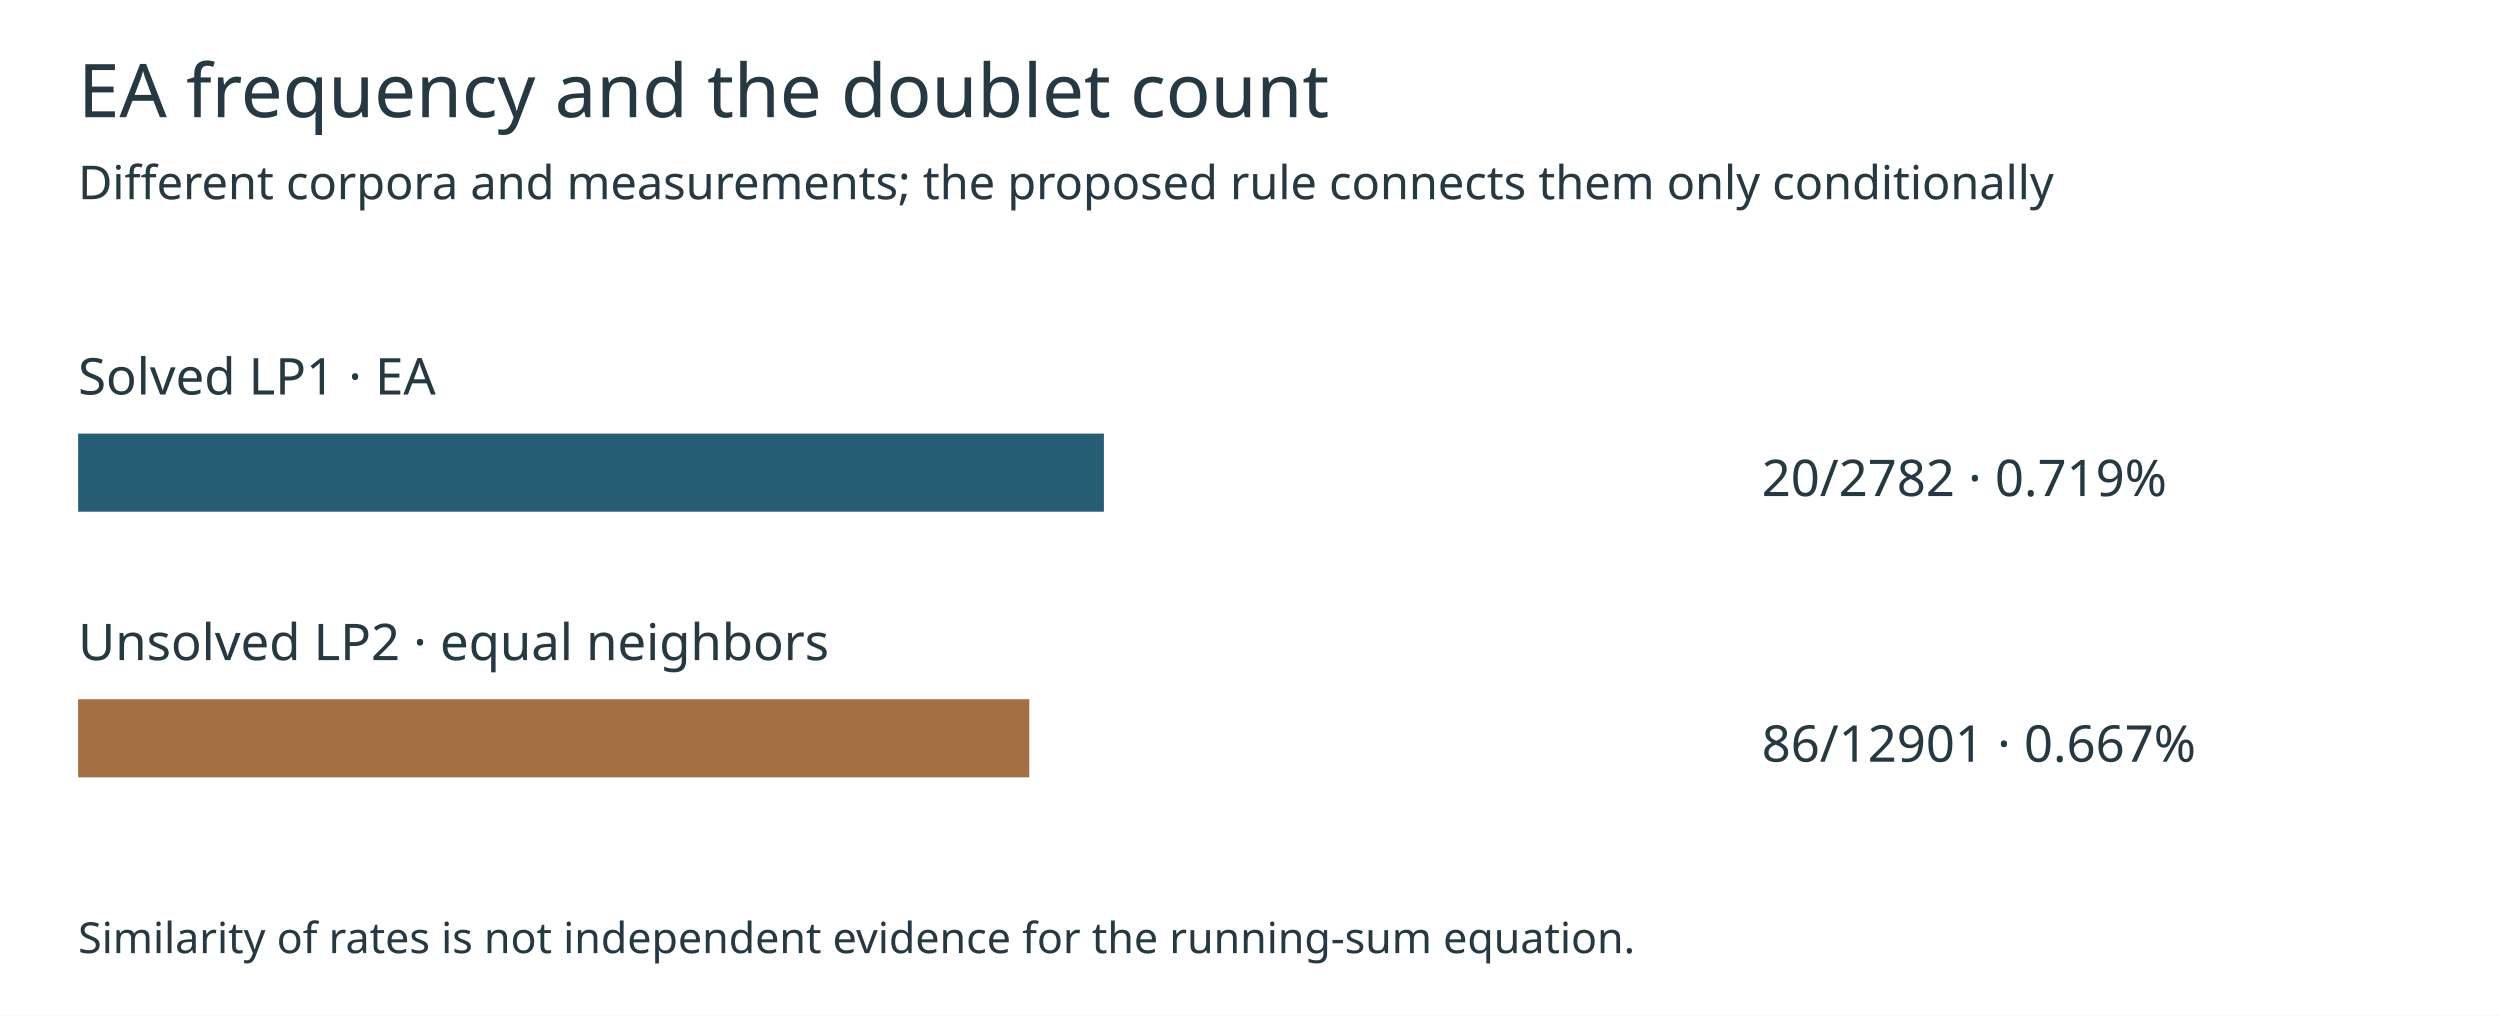
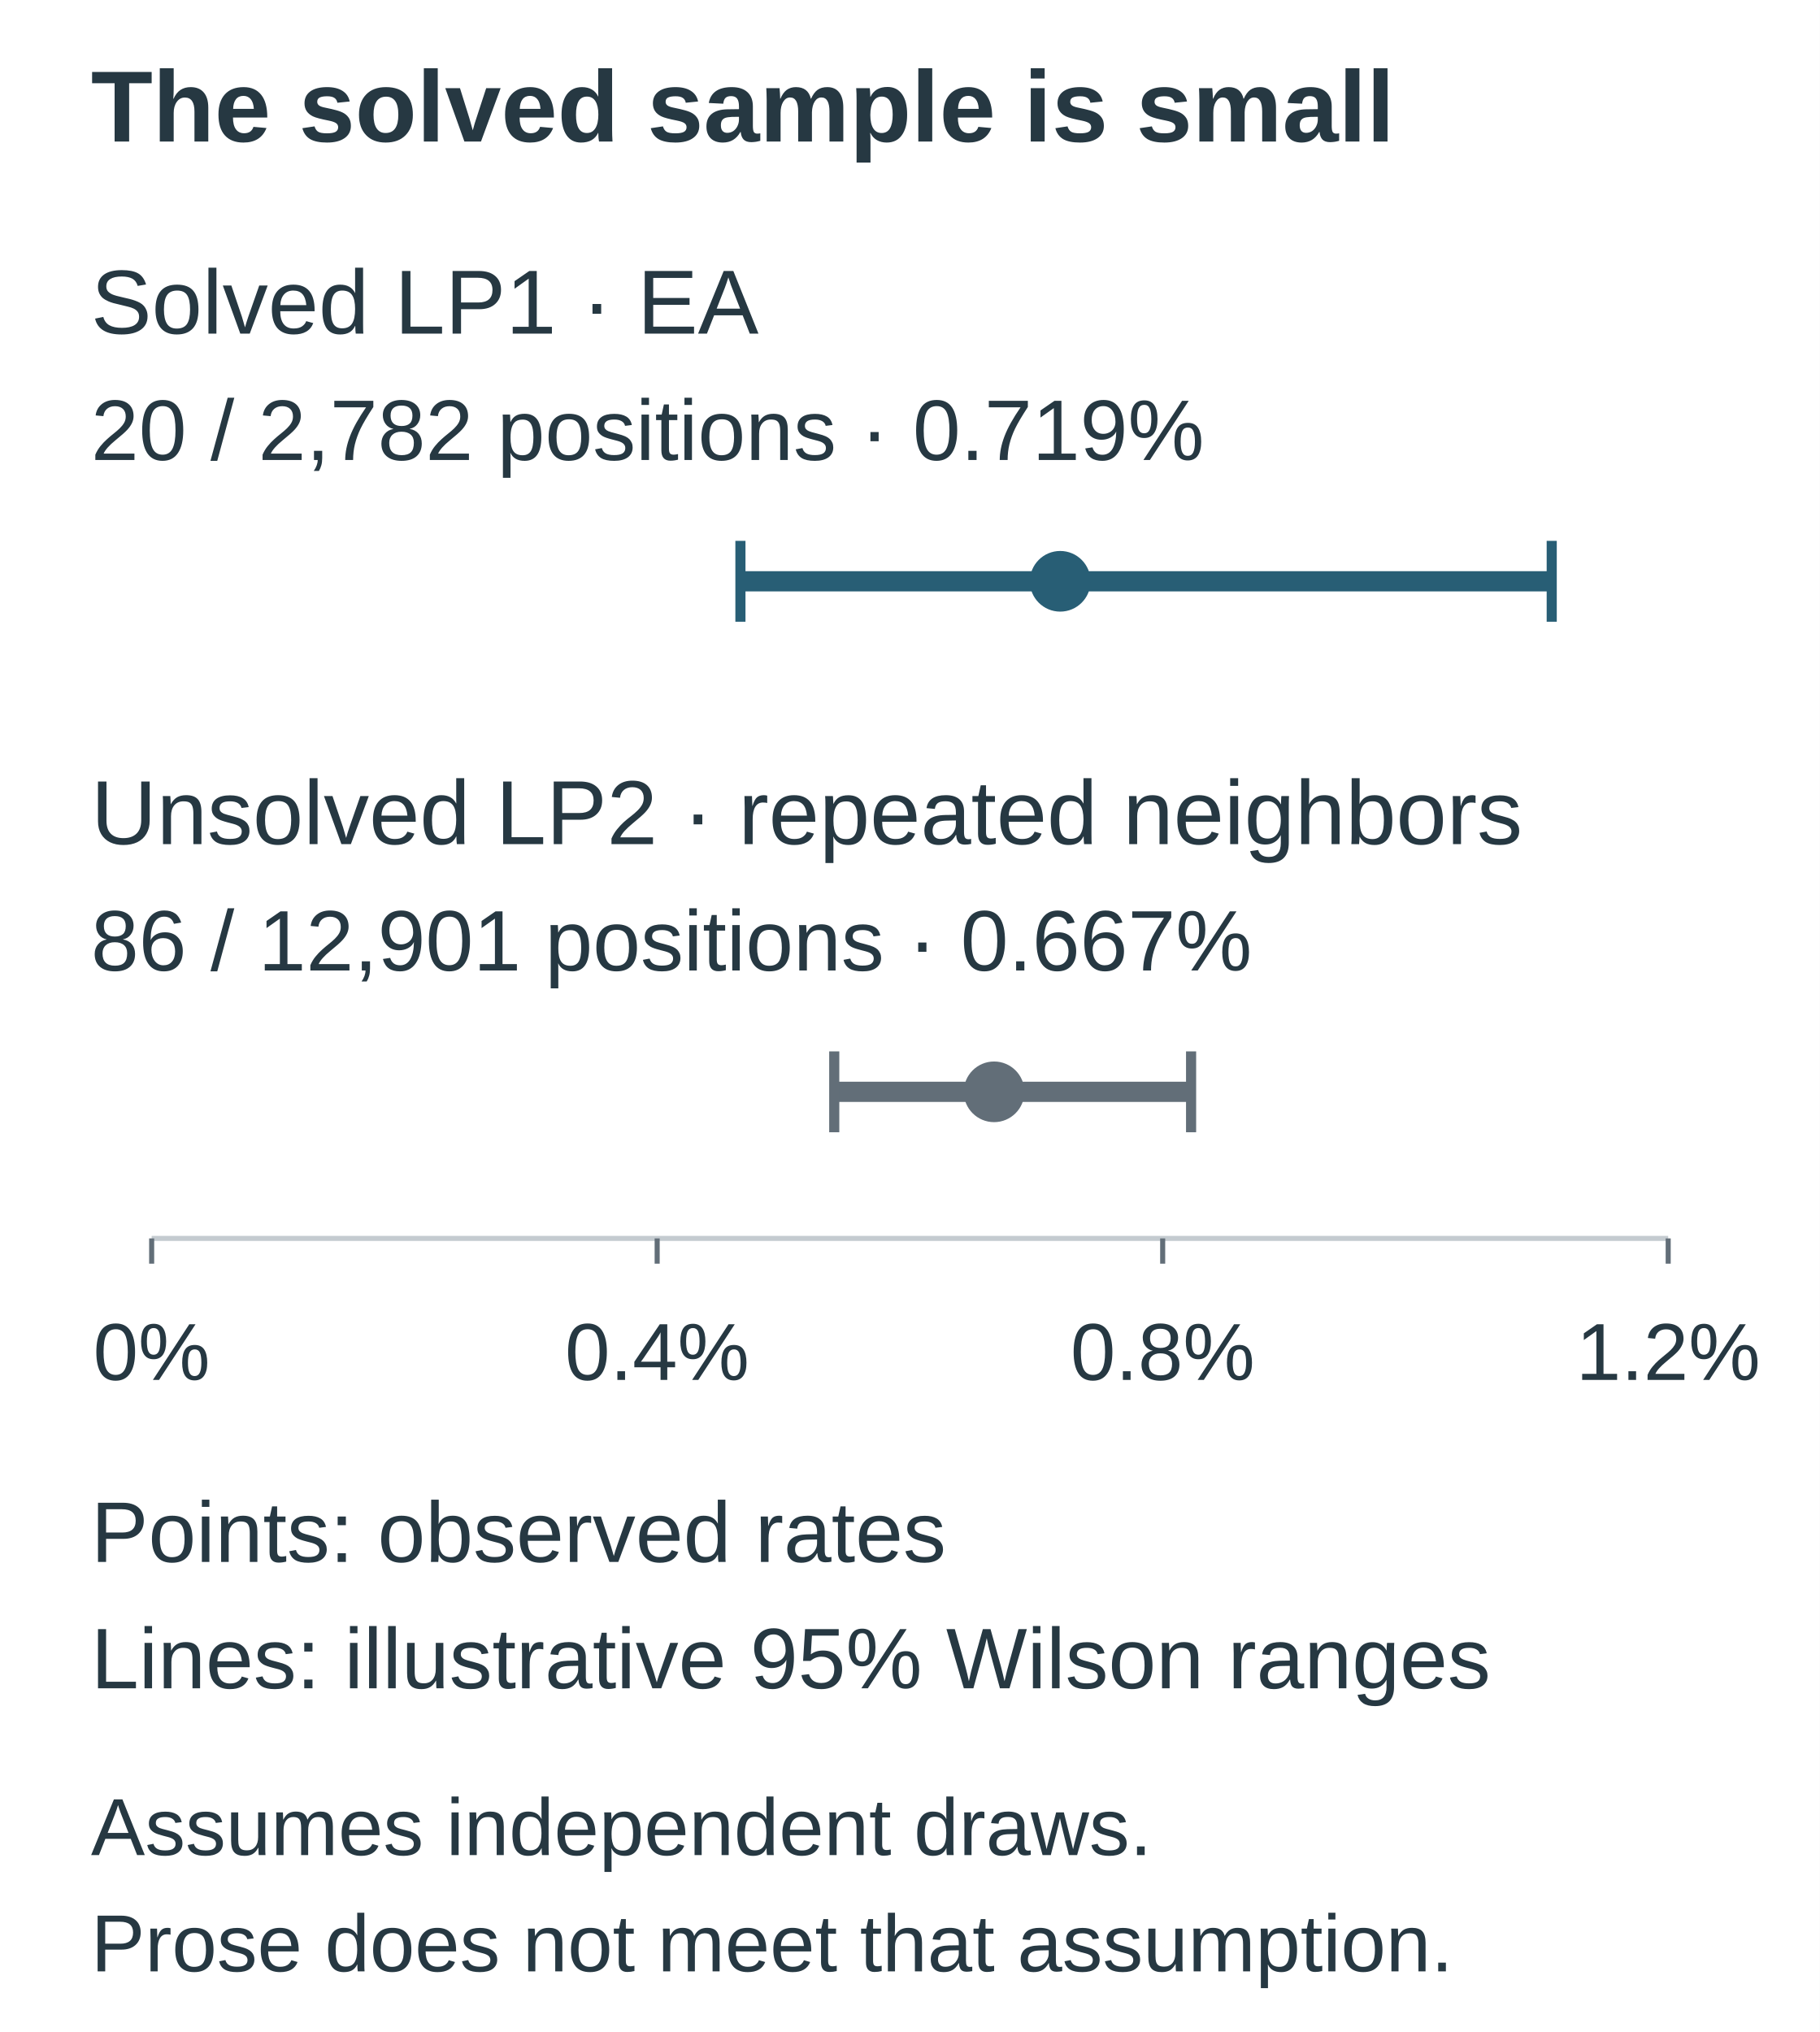
- <svg xmlns="http://www.w3.org/2000/svg" width="640" height="260" viewBox="0 0 640 260" role="img" aria-labelledby="title desc">
-   <rect width="640" height="260" fill="white" />
-   <g font-family="system-ui, sans-serif" fill="#263842">
-     <text x="20" y="30" font-size="19">EA frequency and the doublet count</text>
-     <text x="20" y="51" font-size="12">Different corpora and measurements; the proposed rule connects them only conditionally</text>
-     <text x="20" y="101" font-size="13">Solved LP1 · EA</text>
-     <rect x="20" y="111" width="262.6" height="20" fill="#285e75" />
-     <text x="451" y="127" font-size="13">20/2782 · 0.719%</text>
-     <text x="20" y="169" font-size="13">Unsolved LP2 · equal neighbors</text>
-     <rect x="20" y="179" width="243.5" height="20" fill="#a36f43" />
-     <text x="451" y="195" font-size="13">86/12901 · 0.667%</text>
-     <text x="20" y="244" font-size="11">Similarity of rates is not independent evidence for the running-sum equation.</text>
+ <svg xmlns="http://www.w3.org/2000/svg" width="360" height="402" viewBox="0 0 360 402" role="img" aria-labelledby="title desc">
+   <rect width="360" height="402" fill="white" />
+   <g font-family="Arial, Helvetica, sans-serif" fill="#263842">
+     <text x="18" y="28" font-size="20" font-weight="600">The solved sample is small</text>
+     <text x="18" y="66" font-size="18">Solved LP1 · EA</text>
+     <text x="18" y="91" font-size="17">20 / 2,782 positions · 0.719%</text>
+     <line x1="146.47" x2="306.96" y1="115" y2="115" stroke="#285e75" stroke-width="4" />
+     <path d="M146.47 107v16 M306.96 107v16" stroke="#285e75" stroke-width="2" />
+     <circle cx="209.73" cy="115" r="6" fill="#285e75" />
+     <text x="18" y="167" font-size="18">Unsolved LP2 · repeated neighbors</text>
+     <text x="18" y="192" font-size="17">86 / 12,901 positions · 0.667%</text>
+     <line x1="165.03" x2="235.62" y1="216" y2="216" stroke="#626e78" stroke-width="4" />
+     <path d="M165.03 208v16 M235.62 208v16" stroke="#626e78" stroke-width="2" />
+     <circle cx="196.65" cy="216" r="6" fill="#626e78" />
+     <line x1="30" x2="330" y1="245" y2="245" stroke="#c4cbd0" />
+     <path d="M30.0 245v5" stroke="#626e78" />
+     <text x="30.0" y="273" font-size="16" text-anchor="middle">0%</text>
+     <path d="M130.0 245v5" stroke="#626e78" />
+     <text x="130.0" y="273" font-size="16" text-anchor="middle">0.4%</text>
+     <path d="M230.0 245v5" stroke="#626e78" />
+     <text x="230.0" y="273" font-size="16" text-anchor="middle">0.8%</text>
+     <path d="M330.0 245v5" stroke="#626e78" />
+     <text x="330.0" y="273" font-size="16" text-anchor="middle">1.2%</text>
+     <text x="18" y="309" font-size="17">Points: observed rates</text>
+     <text x="18" y="334" font-size="17">Lines: illustrative 95% Wilson ranges</text>
+     <text x="18" y="367" font-size="16">Assumes independent draws.</text>
+     <text x="18" y="390" font-size="16">Prose does not meet that assumption.</text>
  </g>
</svg>
